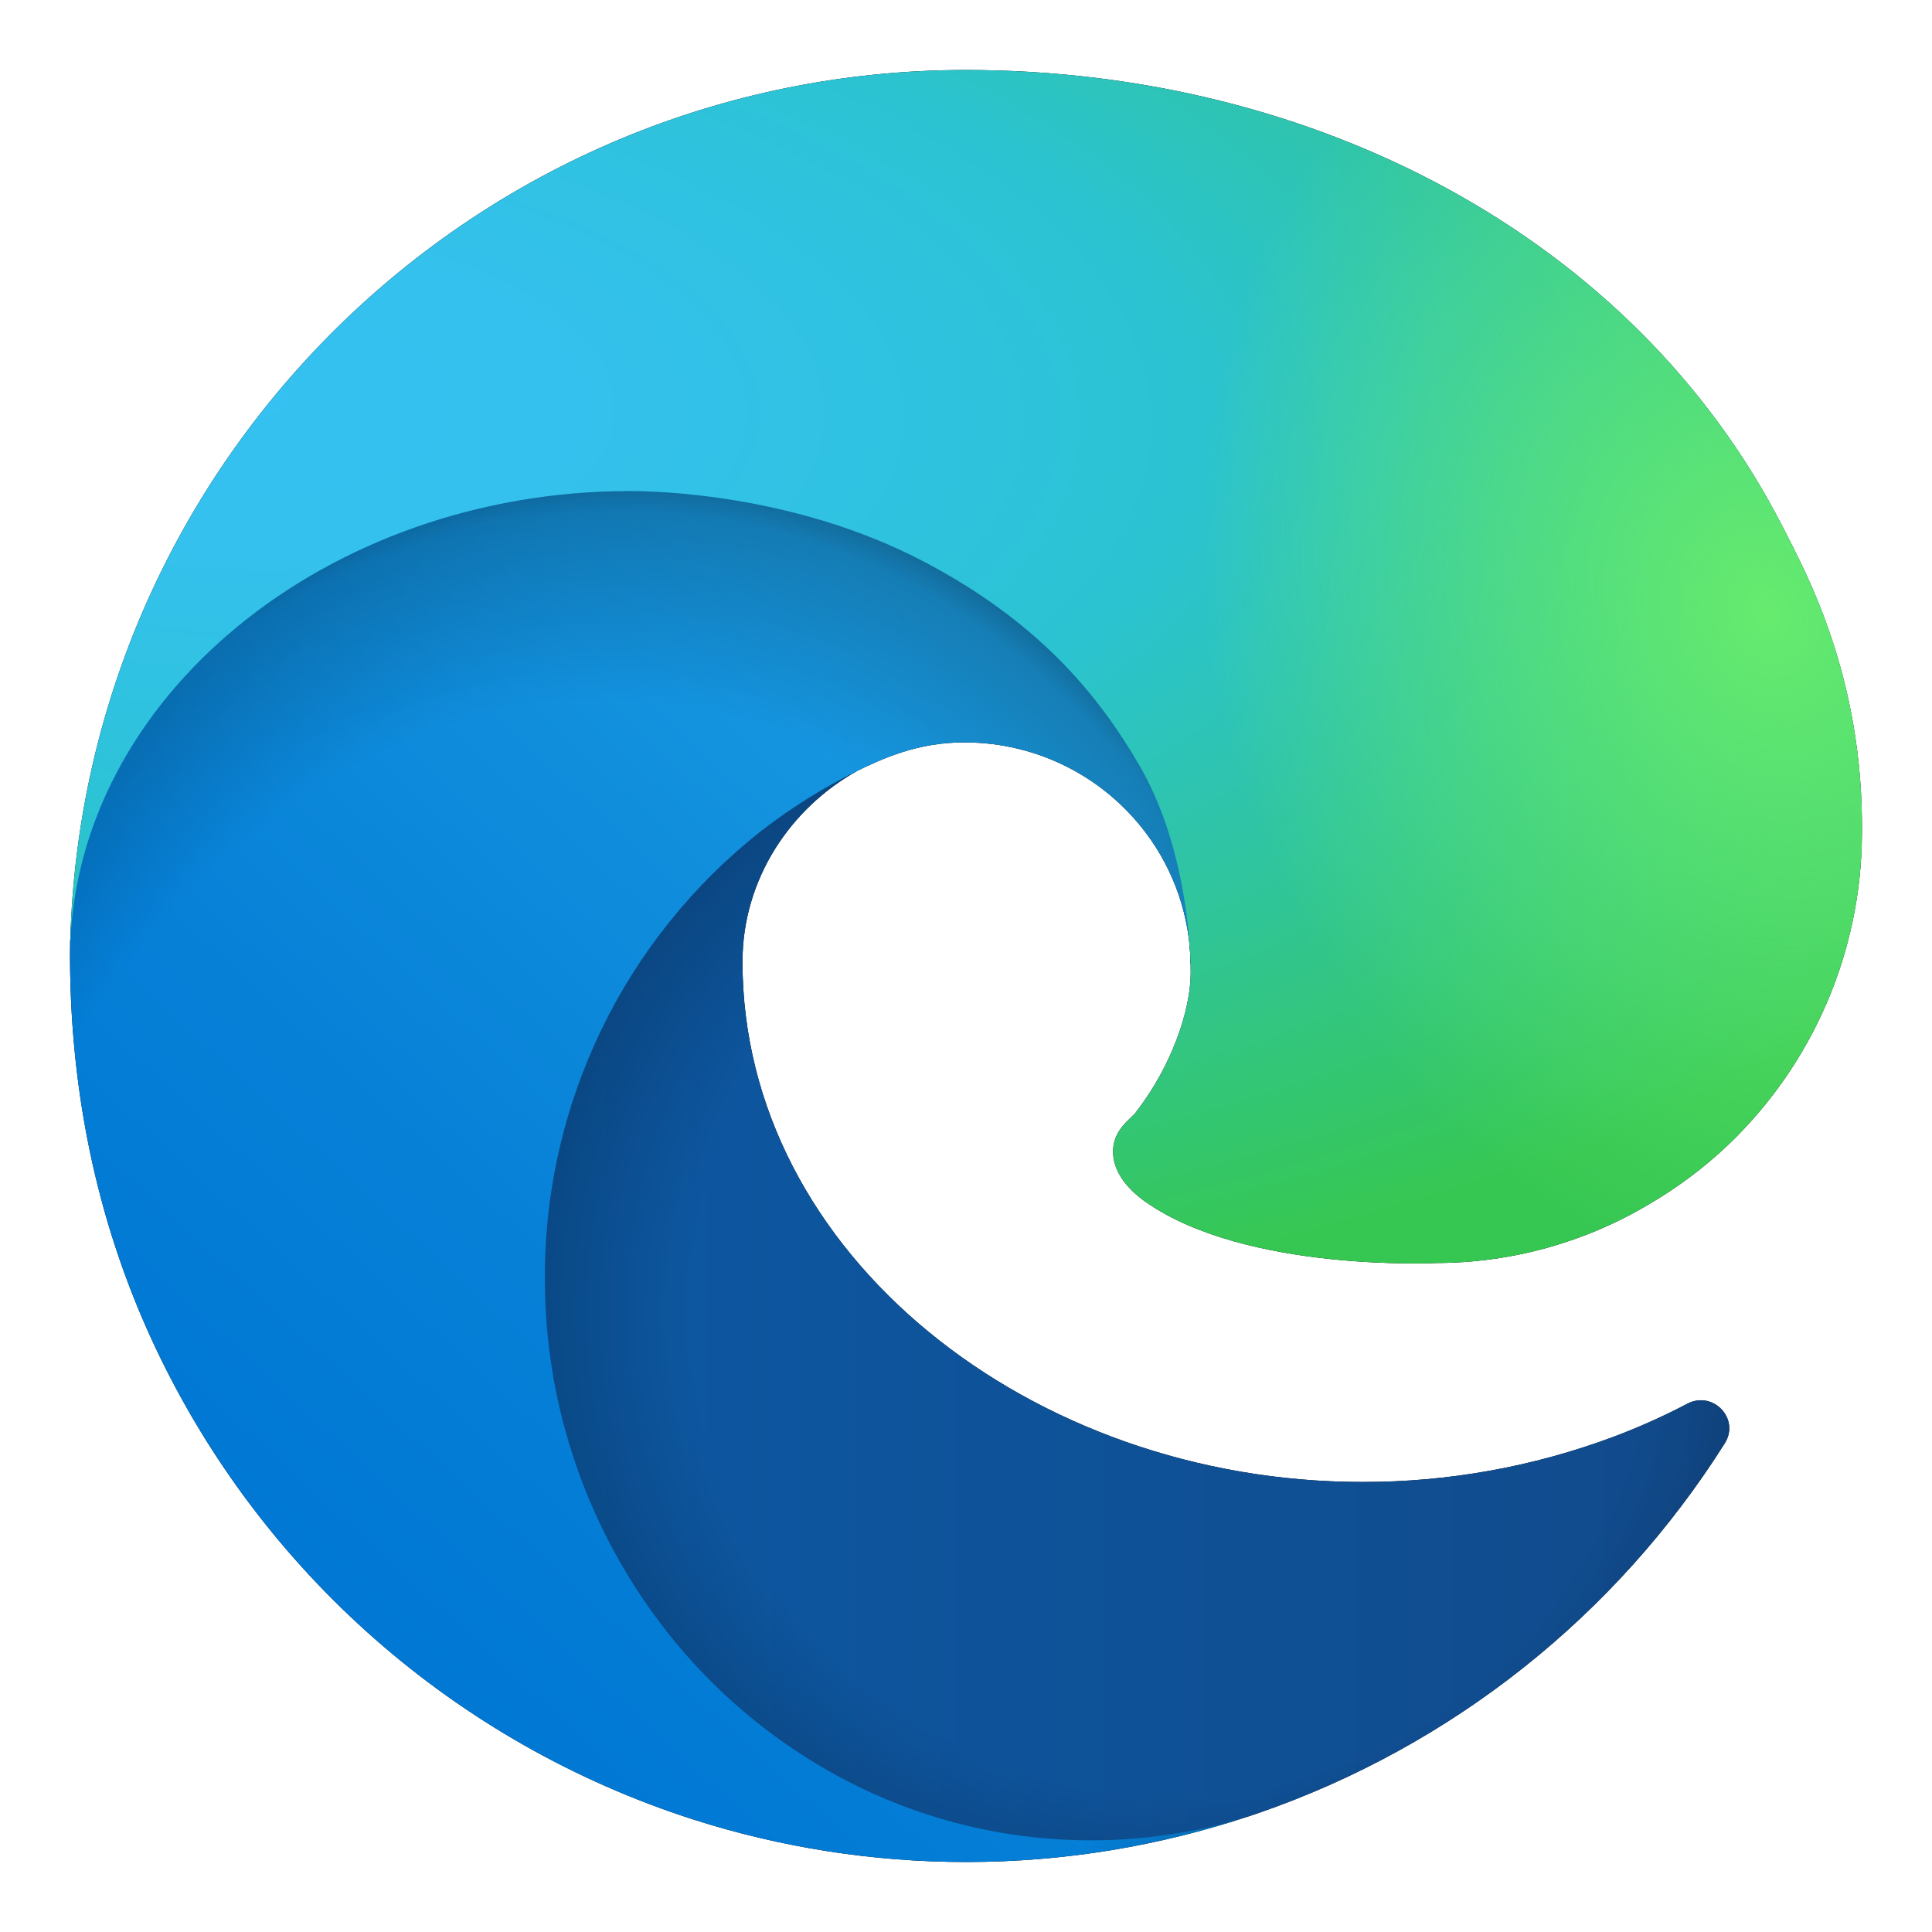
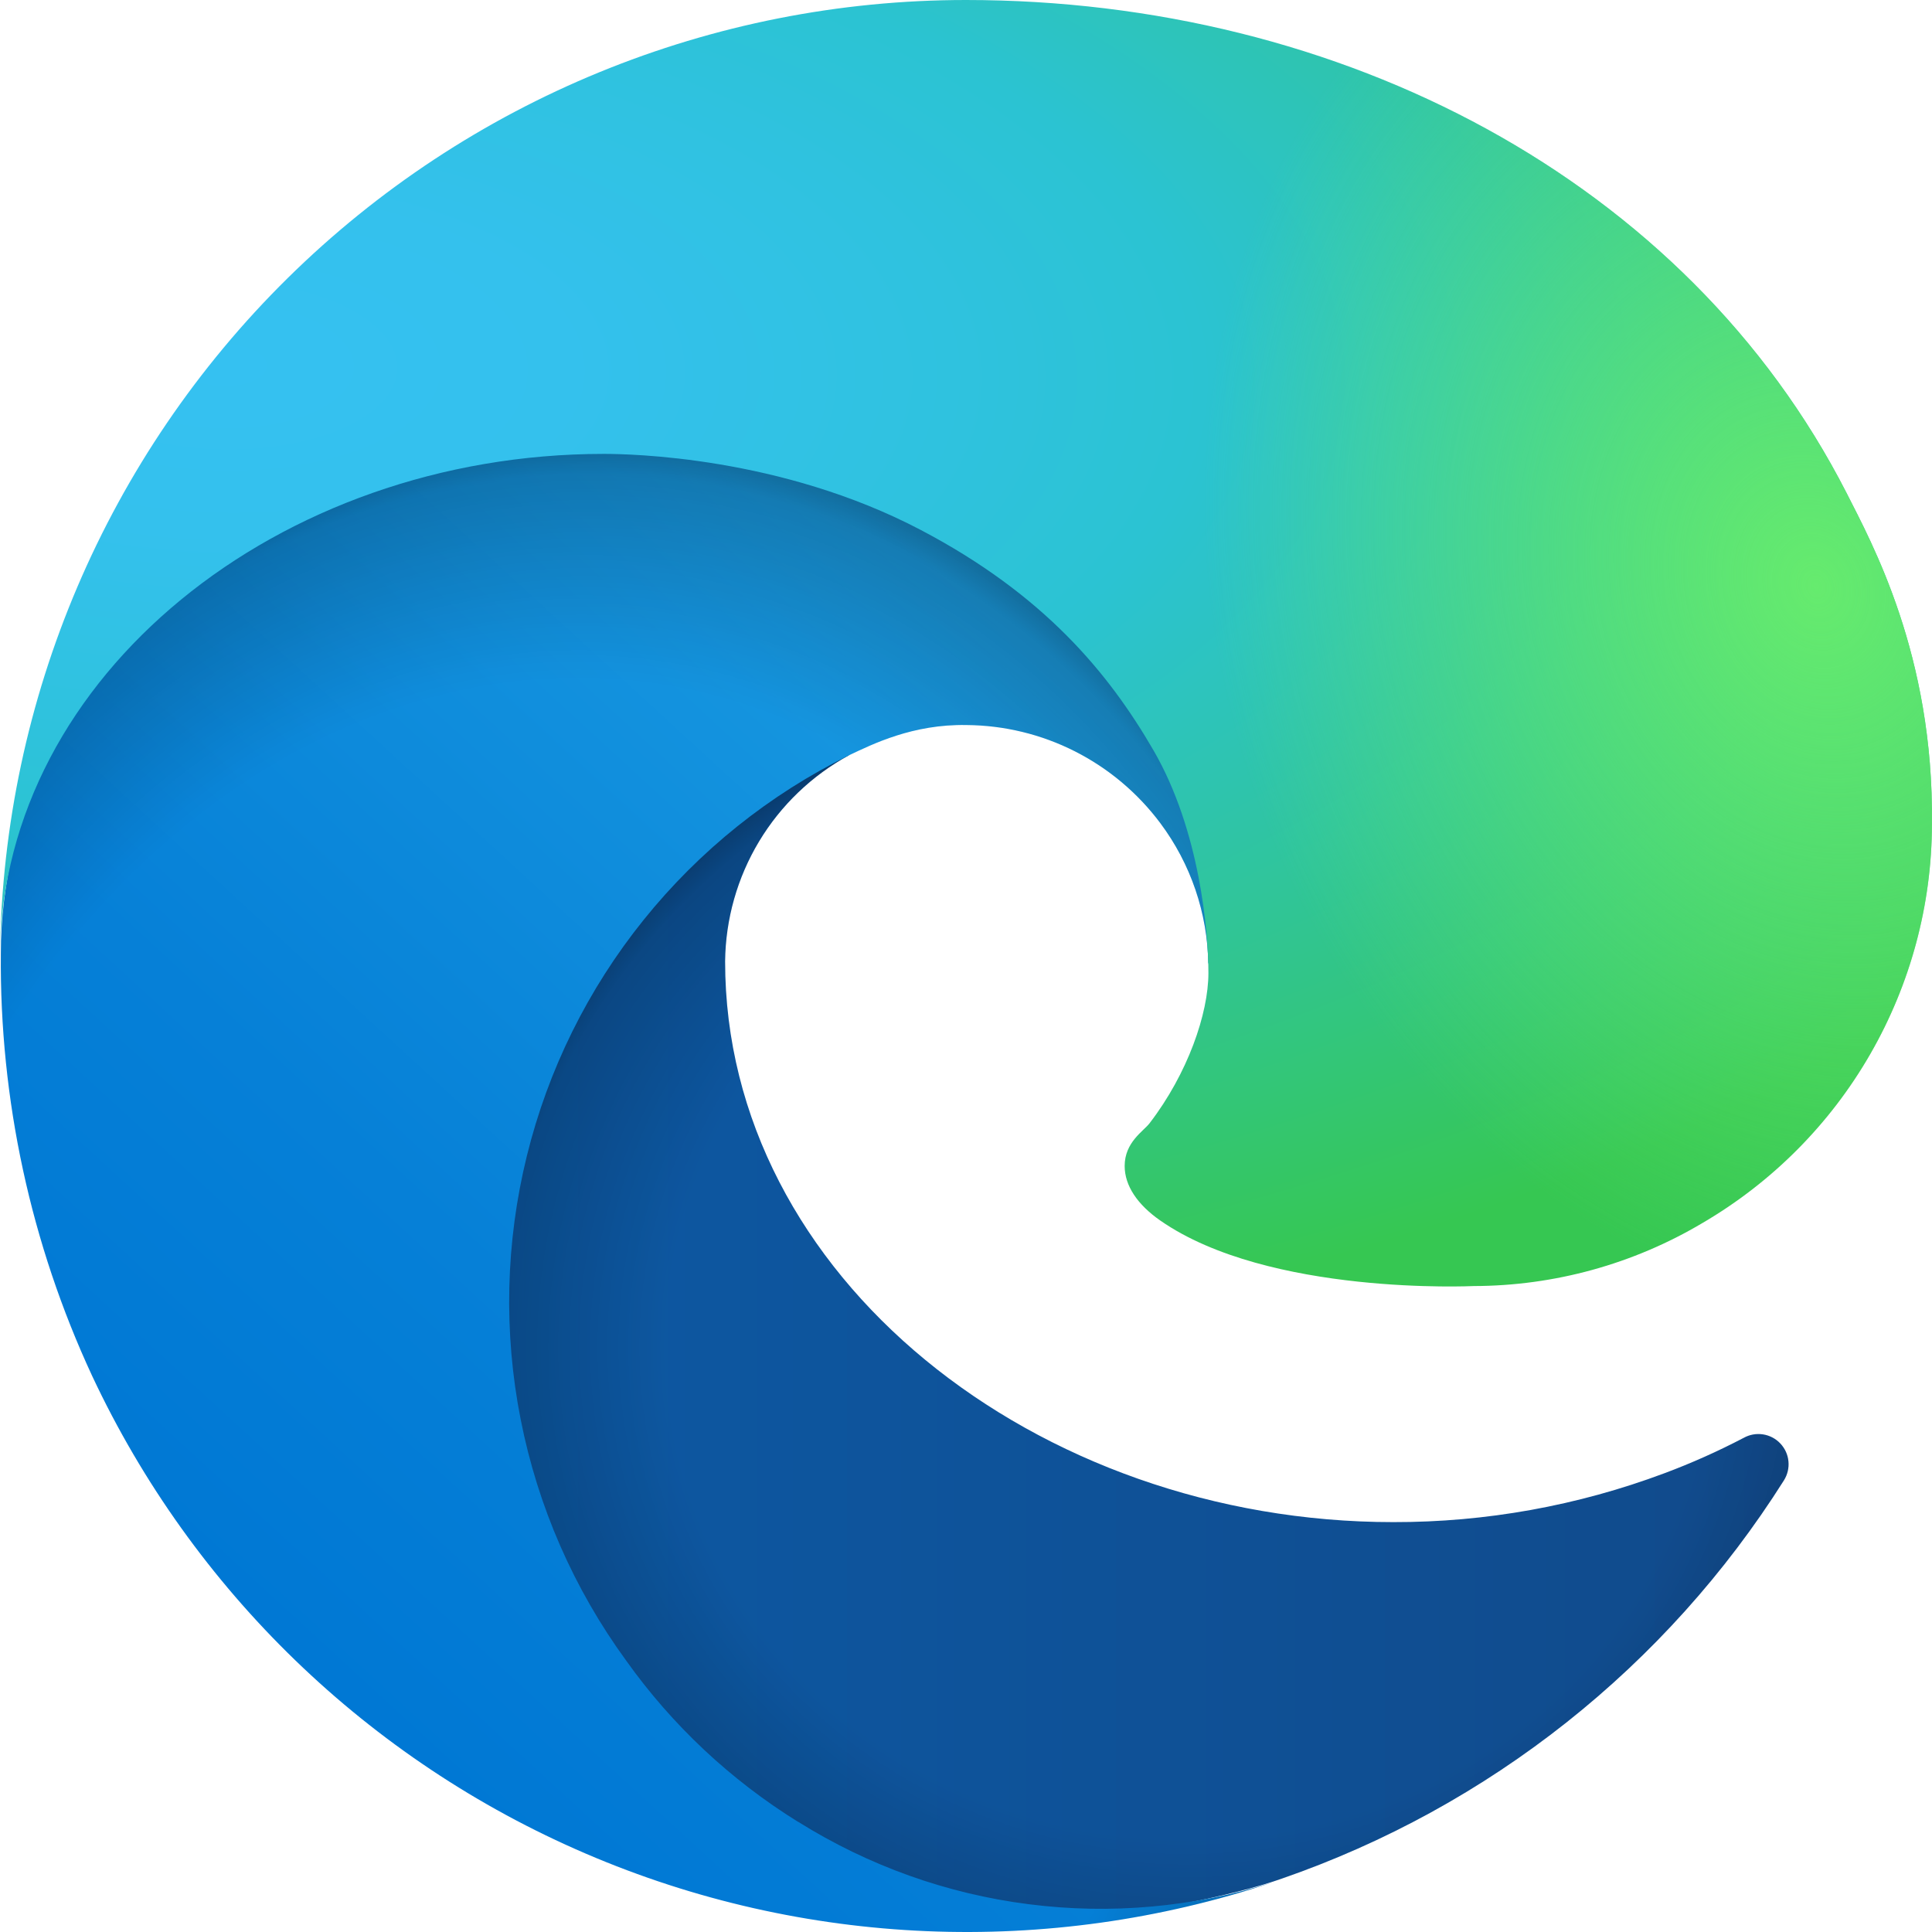
- <svg xmlns="http://www.w3.org/2000/svg" xmlns:xlink="http://www.w3.org/1999/xlink" viewBox="0 0 27600 27600">
-   <linearGradient id="A" gradientUnits="userSpaceOnUse" />
-   <linearGradient id="B" x1="6870" x2="24704" y1="18705" y2="18705" xlink:href="#A">
-     <stop offset="0" stop-color="#0c59a4" />
-     <stop offset="1" stop-color="#114a8b" />
-   </linearGradient>
-   <linearGradient id="C" x1="16272" x2="5133" y1="10968" y2="23102" xlink:href="#A">
-     <stop offset="0" stop-color="#1b9de2" />
-     <stop offset=".16" stop-color="#1595df" />
-     <stop offset=".67" stop-color="#0680d7" />
-     <stop offset="1" stop-color="#0078d4" />
-   </linearGradient>
-   <radialGradient id="D" cx="16720" cy="18747" r="9538" xlink:href="#A">
-     <stop offset=".72" stop-opacity="0" />
-     <stop offset=".95" stop-opacity=".53" />
-     <stop offset="1" />
-   </radialGradient>
-   <radialGradient id="E" cx="7130" cy="19866" r="14324" gradientTransform="matrix(.14843 -.98892 .79688 .1196 -8759 25542)" xlink:href="#A">
-     <stop offset=".76" stop-opacity="0" />
-     <stop offset=".95" stop-opacity=".5" />
-     <stop offset="1" />
-   </radialGradient>
-   <radialGradient id="F" cx="2523" cy="4680" r="20243" gradientTransform="matrix(-.03715 .99931 -2.12836 -.07913 13579 3530)" xlink:href="#A">
-     <stop offset="0" stop-color="#35c1f1" />
-     <stop offset=".11" stop-color="#34c1ed" />
-     <stop offset=".23" stop-color="#2fc2df" />
-     <stop offset=".31" stop-color="#2bc3d2" />
-     <stop offset=".67" stop-color="#36c752" />
-   </radialGradient>
-   <radialGradient id="G" cx="24247" cy="7758" r="9734" gradientTransform="matrix(.28109 .95968 -.78353 .22949 24510 -16292)" xlink:href="#A">
-     <stop offset="0" stop-color="#66eb6e" />
-     <stop offset="1" stop-color="#66eb6e" stop-opacity="0" />
-   </radialGradient>
-   <path id="H" d="M24105 20053a9345 9345 0 01-1053 472 10202 10202 0 01-3590 646c-4732 0-8855-3255-8855-7432 0-1175 680-2193 1643-2729-4280 180-5380 4640-5380 7253 0 7387 6810 8137 8276 8137 791 0 1984-230 2704-456l130-44a12834 12834 0 006660-5282c220-350-168-757-535-565z" />
-   <path id="I" d="M11571 25141a7913 7913 0 01-2273-2137 8145 8145 0 01-1514-4740 8093 8093 0 013093-6395 8082 8082 0 011373-859c312-148 846-414 1554-404a3236 3236 0 012569 1297 3184 3184 0 01636 1866c0-21 2446-7960-8005-7960-4390 0-8004 4166-8004 7820 0 2319 538 4170 1212 5604a12833 12833 0 007684 6757 12795 12795 0 003908 610c1414 0 2774-233 4045-656a7575 7575 0 01-6278-803z" />
-   <path id="J" d="M16231 15886c-80 105-330 250-330 566 0 260 170 512 472 723 1438 1003 4149 868 4156 868a5954 5954 0 003027-839 6147 6147 0 001133-850 6180 6180 0 001910-4437c26-2242-796-3732-1133-4392-2120-4141-6694-6525-11668-6525-7011 0-12703 5635-12798 12620 47-3654 3679-6605 7996-6605 350 0 2346 34 4200 1007 1634 858 2490 1894 3086 2921 618 1067 728 2415 728 2952s-271 1333-780 1990z" />
-   <use fill="url(#B)" xlink:href="#H" />
-   <use fill="url(#D)" opacity=".35" xlink:href="#H" />
-   <use fill="url(#C)" xlink:href="#I" />
-   <use fill="url(#E)" opacity=".4" xlink:href="#I" />
-   <use fill="url(#F)" xlink:href="#J" />
-   <use fill="url(#G)" xlink:href="#J" />
+ <svg xmlns="http://www.w3.org/2000/svg" width="32" height="32" viewBox="0 0 32 32" fill="none">
+   <path d="M28.882 23.815C28.455 24.038 28.015 24.235 27.564 24.403C26.129 24.94 24.609 25.214 23.077 25.211C17.163 25.211 12.01 21.143 12.01 15.922C12.018 15.222 12.212 14.536 12.573 13.936C12.934 13.336 13.449 12.843 14.064 12.508C8.714 12.733 7.339 18.308 7.339 21.574C7.339 30.808 15.85 31.744 17.684 31.744C18.672 31.744 20.163 31.456 21.058 31.174L21.222 31.119C24.666 29.928 27.602 27.601 29.547 24.52C29.606 24.426 29.633 24.315 29.622 24.204C29.612 24.093 29.564 23.99 29.488 23.909C29.412 23.828 29.311 23.775 29.201 23.758C29.091 23.741 28.979 23.761 28.882 23.815V23.815Z" fill="url(#paint0_linear_9085_19210)" />
+   <path opacity="0.35" d="M28.882 23.815C28.455 24.038 28.015 24.235 27.564 24.403C26.129 24.94 24.609 25.214 23.077 25.211C17.163 25.211 12.01 21.143 12.01 15.922C12.018 15.222 12.212 14.536 12.573 13.936C12.934 13.336 13.449 12.843 14.064 12.508C8.714 12.733 7.339 18.308 7.339 21.574C7.339 30.808 15.85 31.744 17.684 31.744C18.672 31.744 20.163 31.456 21.058 31.174L21.222 31.119C24.666 29.928 27.602 27.601 29.547 24.52C29.606 24.426 29.633 24.315 29.622 24.204C29.612 24.093 29.564 23.99 29.488 23.909C29.412 23.828 29.311 23.775 29.201 23.758C29.091 23.741 28.979 23.761 28.882 23.815V23.815Z" fill="url(#paint1_radial_9085_19210)" />
+   <path d="M13.216 30.174C12.101 29.482 11.134 28.576 10.373 27.507C9.505 26.318 8.908 24.954 8.624 23.51C8.339 22.066 8.374 20.577 8.726 19.148C9.077 17.719 9.737 16.384 10.66 15.237C11.582 14.09 12.744 13.159 14.064 12.509C14.454 12.325 15.12 11.992 16.007 12.009C16.631 12.013 17.246 12.162 17.803 12.444C18.36 12.726 18.844 13.133 19.218 13.633C19.722 14.307 20.001 15.124 20.013 15.966C20.013 15.94 23.07 6.017 10.013 6.017C4.526 6.017 0.014 11.224 0.014 15.792C-0.008 18.209 0.509 20.599 1.527 22.791C3.192 26.341 6.102 29.157 9.705 30.703C13.308 32.25 17.354 32.419 21.074 31.179C19.771 31.59 18.395 31.713 17.041 31.54C15.686 31.368 14.385 30.903 13.227 30.179L13.216 30.174Z" fill="url(#paint2_linear_9085_19210)" />
+   <path opacity="0.41" d="M13.216 30.174C12.101 29.482 11.134 28.576 10.373 27.507C9.505 26.318 8.908 24.954 8.624 23.51C8.339 22.066 8.374 20.577 8.726 19.148C9.077 17.719 9.737 16.384 10.66 15.237C11.582 14.09 12.744 13.159 14.064 12.509C14.454 12.325 15.12 11.992 16.007 12.009C16.631 12.013 17.246 12.162 17.803 12.444C18.36 12.726 18.844 13.133 19.218 13.633C19.722 14.307 20.001 15.124 20.013 15.966C20.013 15.94 23.07 6.017 10.013 6.017C4.526 6.017 0.014 11.224 0.014 15.792C-0.008 18.209 0.509 20.599 1.527 22.791C3.192 26.341 6.102 29.157 9.705 30.703C13.308 32.25 17.354 32.419 21.074 31.179C19.771 31.59 18.395 31.713 17.041 31.54C15.686 31.368 14.385 30.903 13.227 30.179L13.216 30.174Z" fill="url(#paint3_radial_9085_19210)" />
+   <path d="M19.04 18.605C18.939 18.737 18.628 18.918 18.628 19.313C18.628 19.639 18.84 19.953 19.218 20.216C21.015 21.466 24.404 21.301 24.412 21.301C25.744 21.298 27.051 20.938 28.196 20.258C29.351 19.583 30.31 18.619 30.977 17.459C31.644 16.3 31.997 14.986 31.999 13.649C32.032 10.848 30.999 8.985 30.582 8.16C27.933 2.98 22.216 7.83214e-08 15.999 7.83214e-08C11.794 -0 7.759 1.654 4.765 4.606C1.771 7.558 0.059 11.569 0 15.773C0.06 11.206 4.6 7.518 9.999 7.518C10.437 7.518 12.932 7.56 15.249 8.777C17.291 9.849 18.361 11.144 19.105 12.427C19.878 13.761 20.015 15.446 20.015 16.117C20.015 16.788 19.672 17.783 19.04 18.605V18.605Z" fill="url(#paint4_radial_9085_19210)" />
+   <path d="M19.04 18.605C18.939 18.737 18.628 18.918 18.628 19.313C18.628 19.639 18.84 19.953 19.218 20.216C21.015 21.466 24.404 21.301 24.412 21.301C25.744 21.298 27.051 20.938 28.196 20.258C29.351 19.583 30.31 18.619 30.977 17.459C31.644 16.3 31.997 14.986 31.999 13.649C32.032 10.848 30.999 8.985 30.582 8.16C27.933 2.98 22.216 7.83214e-08 15.999 7.83214e-08C11.794 -0 7.759 1.654 4.765 4.606C1.771 7.558 0.059 11.569 0 15.773C0.06 11.206 4.6 7.518 9.999 7.518C10.437 7.518 12.932 7.56 15.249 8.777C17.291 9.849 18.361 11.144 19.105 12.427C19.878 13.761 20.015 15.446 20.015 16.117C20.015 16.788 19.672 17.783 19.04 18.605V18.605Z" fill="url(#paint5_radial_9085_19210)" />
+   <defs>
+     <linearGradient id="paint0_linear_9085_19210" x1="7.339" y1="22.129" x2="29.63" y2="22.129" gradientUnits="userSpaceOnUse">
+       <stop stop-color="#0C59A4" />
+       <stop offset="1" stop-color="#114A8B" />
+     </linearGradient>
+     <radialGradient id="paint1_radial_9085_19210" cx="0" cy="0" r="1" gradientUnits="userSpaceOnUse" gradientTransform="translate(19.6511 22.3044) scale(11.9217 11.3251)">
+       <stop offset="0.72" stop-opacity="0" />
+       <stop offset="0.95" stop-opacity="0.53" />
+       <stop offset="1" />
+     </radialGradient>
+     <linearGradient id="paint2_linear_9085_19210" x1="19.091" y1="12.46" x2="5.169" y2="27.625" gradientUnits="userSpaceOnUse">
+       <stop stop-color="#1B9DE2" />
+       <stop offset="0.16" stop-color="#1595DF" />
+       <stop offset="0.67" stop-color="#0680D7" />
+       <stop offset="1" stop-color="#0078D4" />
+     </linearGradient>
+     <radialGradient id="paint3_radial_9085_19210" cx="0" cy="0" r="1" gradientUnits="userSpaceOnUse" gradientTransform="translate(8.82384 24.8732) rotate(-81.3839) scale(17.9263 14.4833)">
+       <stop offset="0.76" stop-opacity="0" />
+       <stop offset="0.95" stop-opacity="0.5" />
+       <stop offset="1" />
+     </radialGradient>
+     <radialGradient id="paint4_radial_9085_19210" cx="0" cy="0" r="1" gradientUnits="userSpaceOnUse" gradientTransform="translate(3.23261 5.92143) rotate(92.2907) scale(25.3211 53.9314)">
+       <stop stop-color="#35C1F1" />
+       <stop offset="0.11" stop-color="#34C1ED" />
+       <stop offset="0.23" stop-color="#2FC2DF" />
+       <stop offset="0.31" stop-color="#2BC3D2" />
+       <stop offset="0.67" stop-color="#36C752" />
+     </radialGradient>
+     <radialGradient id="paint5_radial_9085_19210" cx="0" cy="0" r="1" gradientUnits="userSpaceOnUse" gradientTransform="translate(30.0071 9.67467) rotate(73.739) scale(12.1662 9.89395)">
+       <stop stop-color="#66EB6E" />
+       <stop offset="1" stop-color="#66EB6E" stop-opacity="0" />
+     </radialGradient>
+   </defs>
</svg>
